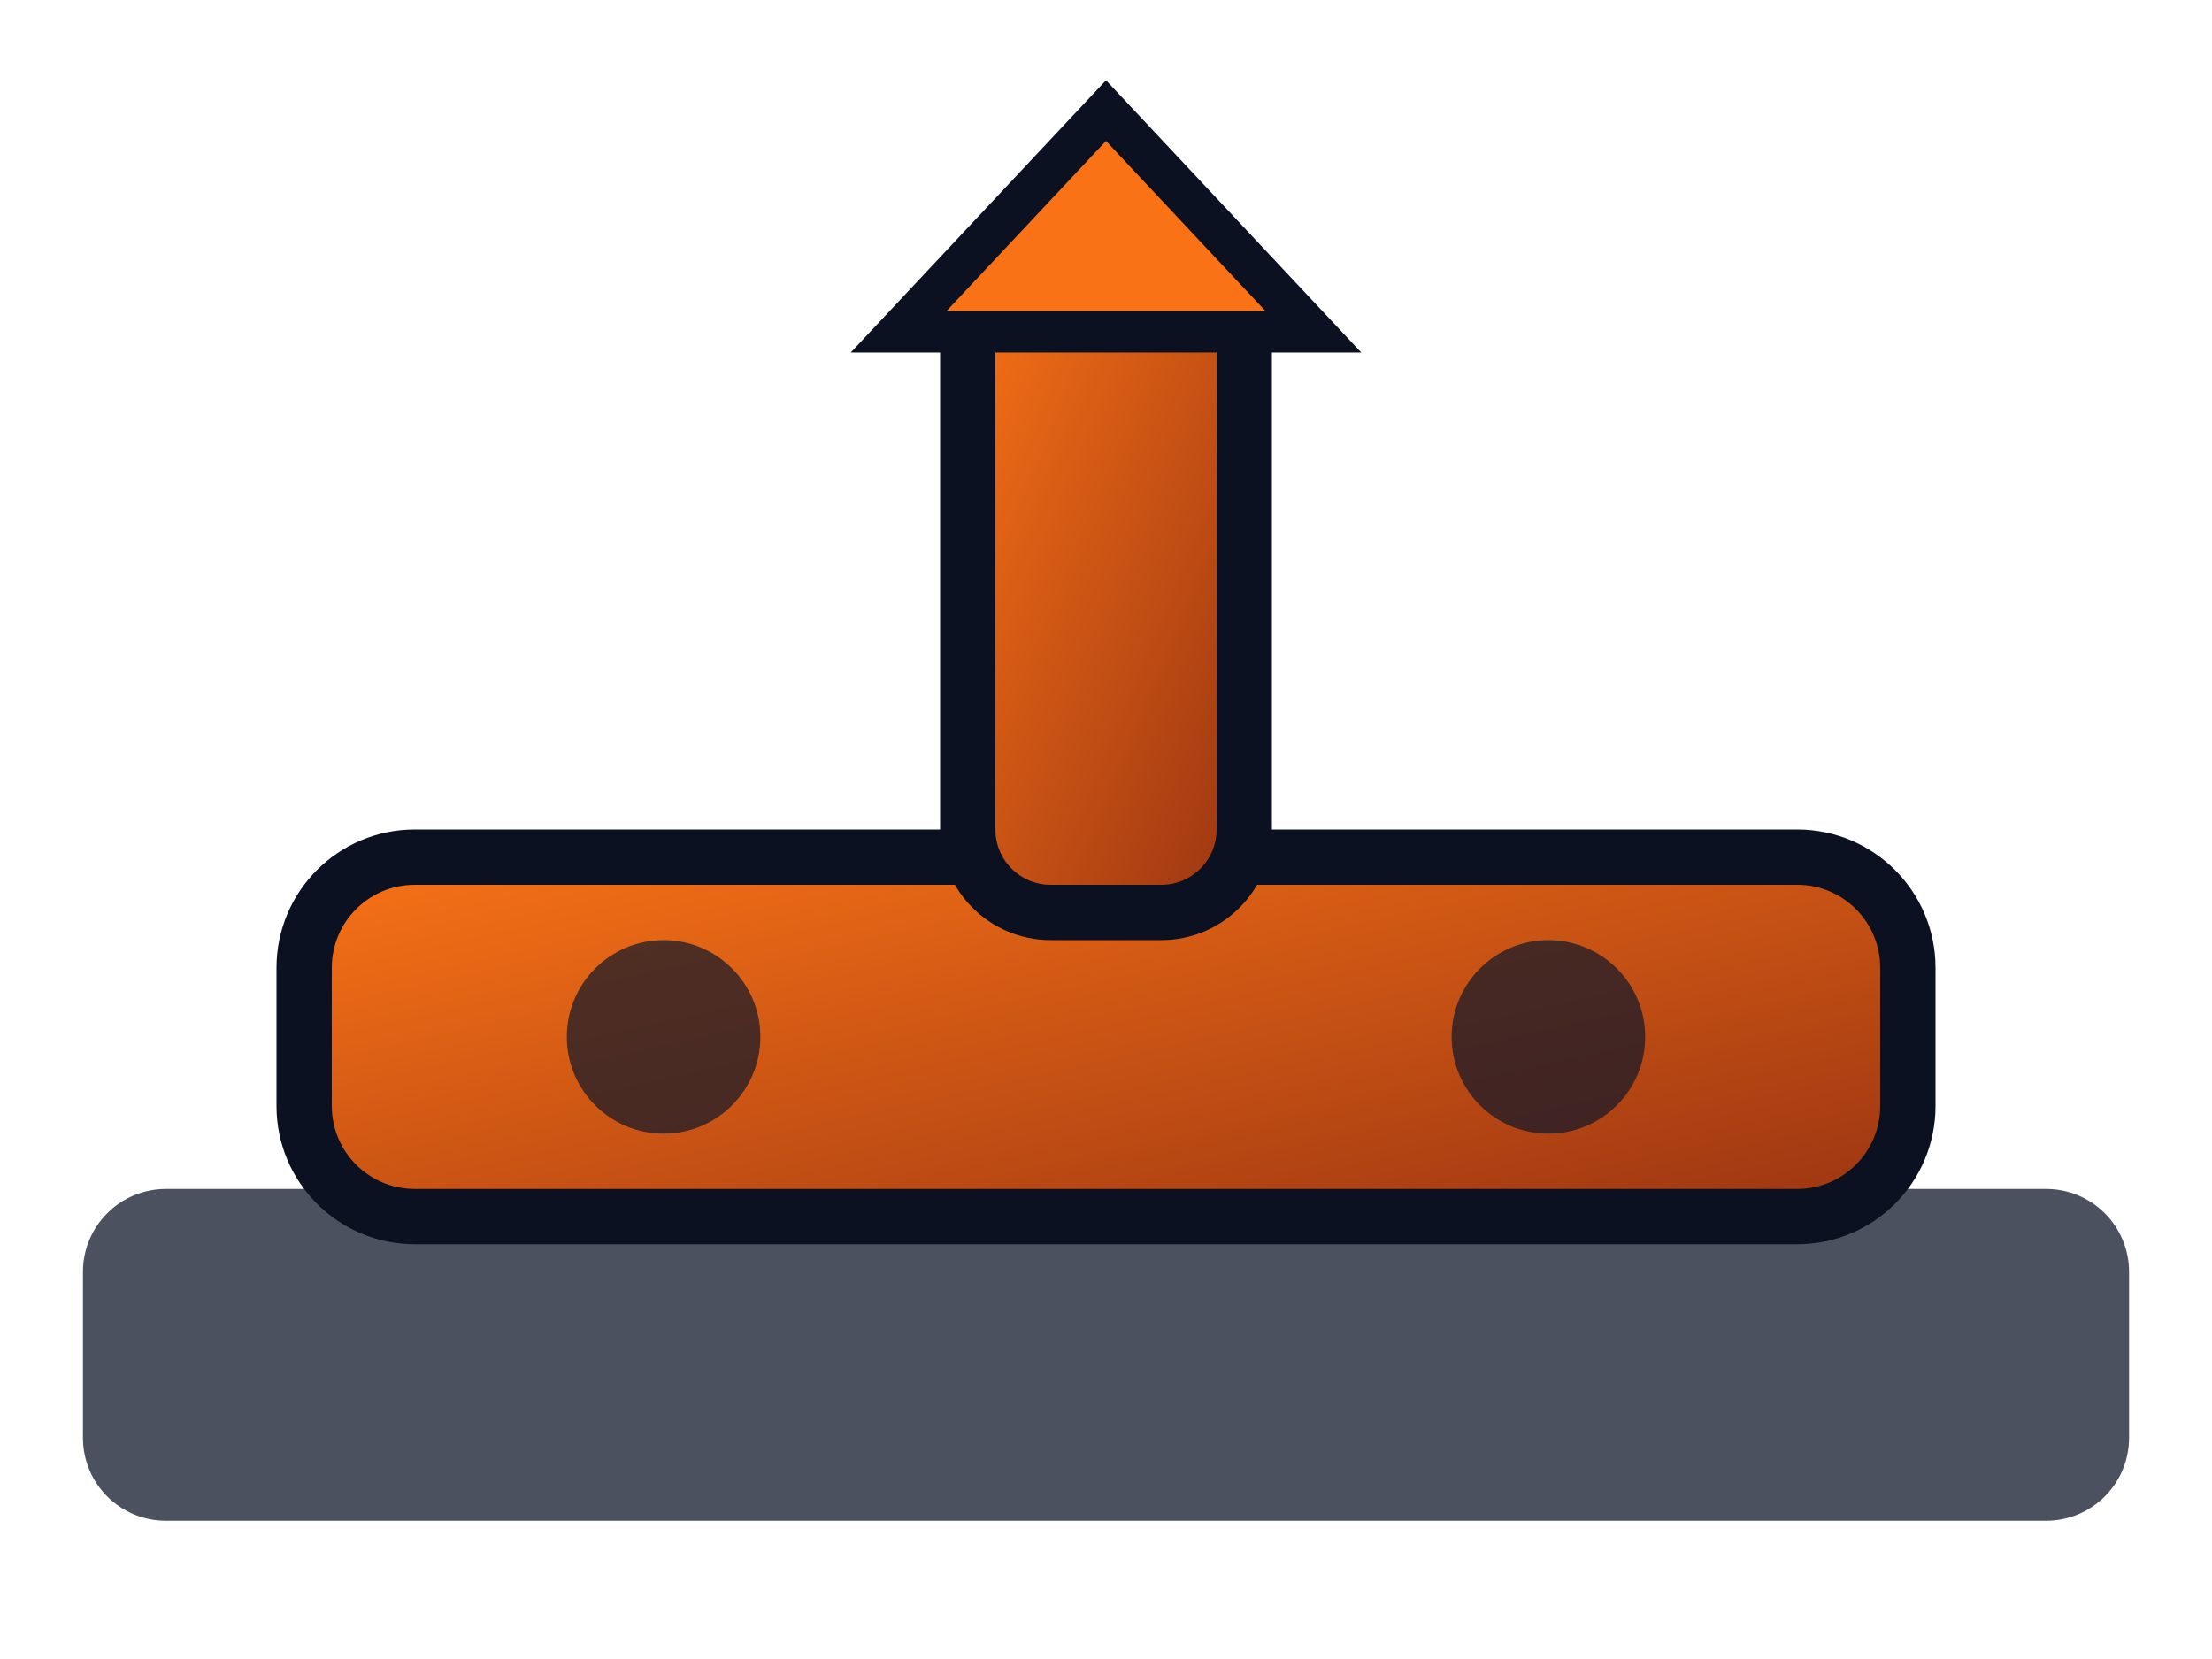
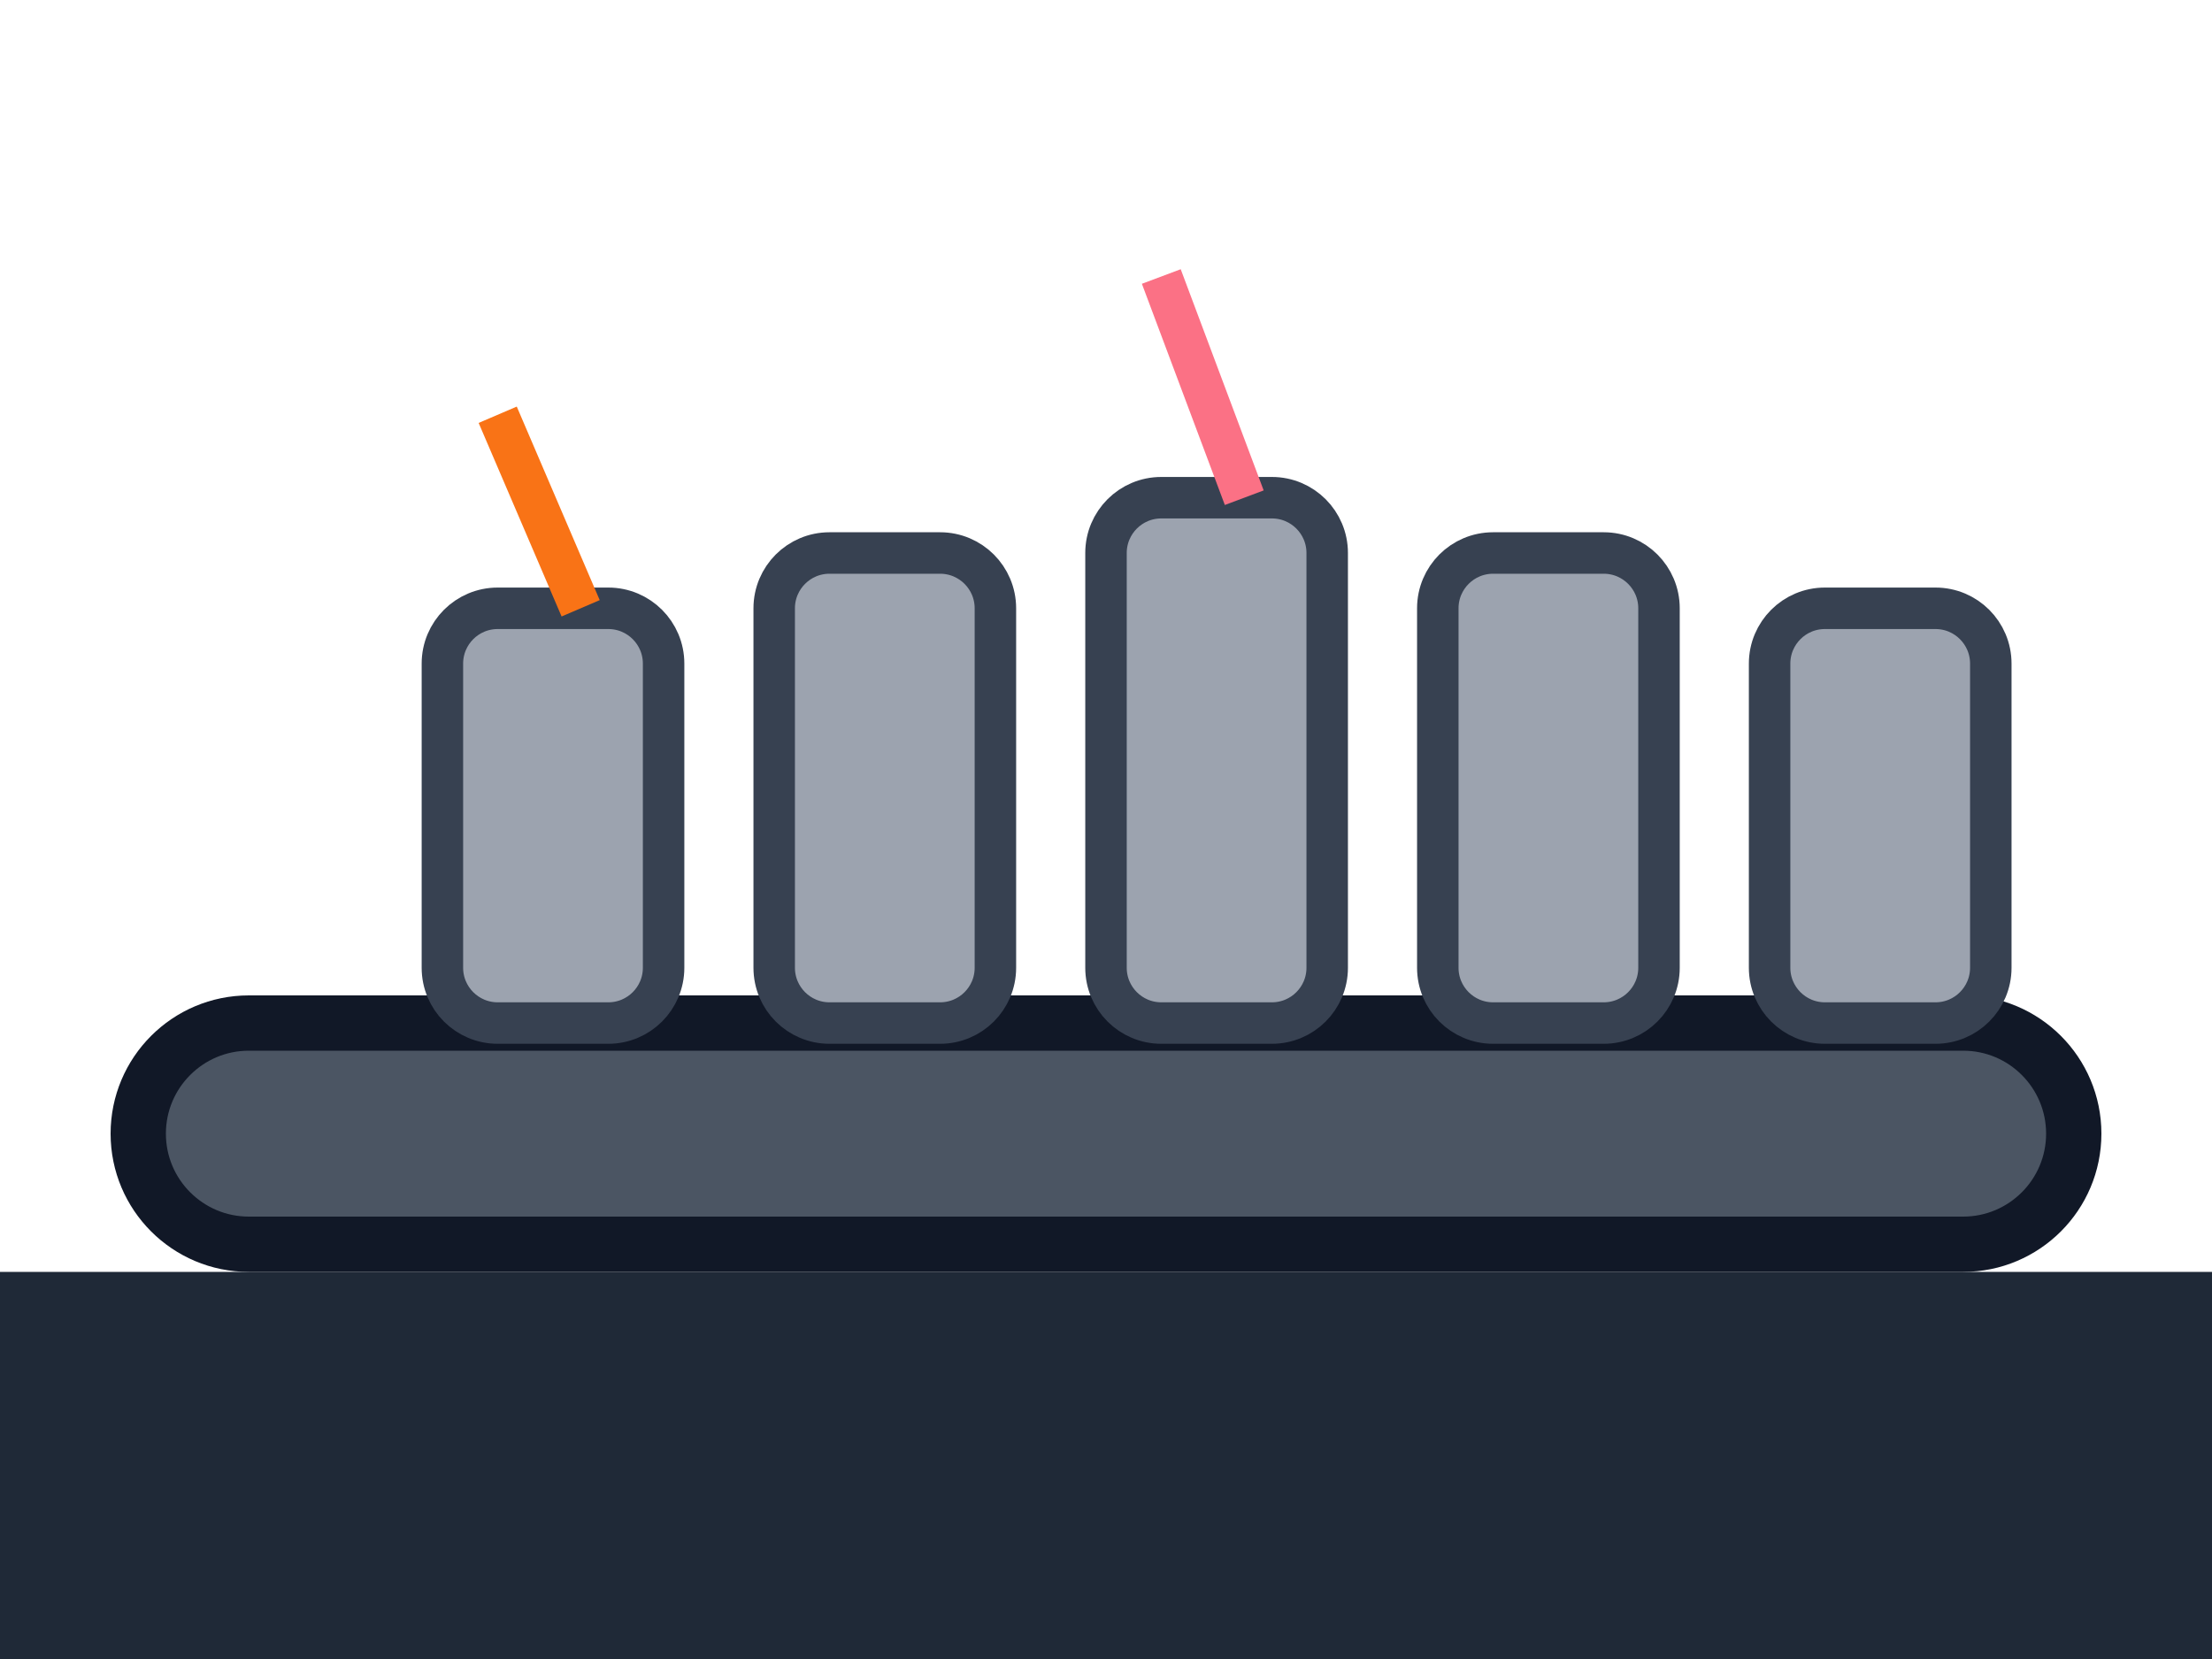
<svg xmlns="http://www.w3.org/2000/svg" width="160" height="120" viewBox="0 0 160 120">
-   <defs>
-     <linearGradient id="g" x1="0" y1="0" x2="1" y2="1">
-       <stop offset="0%" stop-color="#f97316" />
-       <stop offset="100%" stop-color="#9a3412" />
-     </linearGradient>
-   </defs>
-   <rect x="6" y="86" width="148" height="24" rx="6" fill="#0f172a" opacity="0.75" />
-   <rect x="22" y="62" width="116" height="26" rx="8" fill="url(#g)" stroke="#0b1120" stroke-width="4" />
-   <circle cx="48" cy="75" r="7" fill="#0f172a" opacity="0.7" />
-   <circle cx="112" cy="75" r="7" fill="#0f172a" opacity="0.7" />
-   <rect x="70" y="18" width="20" height="48" rx="6" fill="url(#g)" stroke="#0b1120" stroke-width="4" />
-   <polygon points="80,8 95,24 65,24" fill="#f97316" stroke="#0b1120" stroke-width="3" />
+   <rect x="0" y="92" width="160" height="28" fill="#1f2937" />
+   <rect x="10" y="74" width="140" height="16" rx="8" fill="#4b5563" stroke="#111827" stroke-width="4" />
+   <rect x="32" y="44" width="16" height="30" rx="4" fill="#9ca3af" stroke="#374151" stroke-width="3" />
+   <rect x="56" y="40" width="16" height="34" rx="4" fill="#9ca3af" stroke="#374151" stroke-width="3" />
+   <rect x="80" y="36" width="16" height="38" rx="4" fill="#9ca3af" stroke="#374151" stroke-width="3" />
+   <rect x="104" y="40" width="16" height="34" rx="4" fill="#9ca3af" stroke="#374151" stroke-width="3" />
+   <rect x="128" y="44" width="16" height="30" rx="4" fill="#9ca3af" stroke="#374151" stroke-width="3" />
+   <path d="M42 44 L36 30" stroke="#f97316" stroke-width="3" />
+   <path d="M90 36 L84 20" stroke="#fb7185" stroke-width="3" />
</svg>
